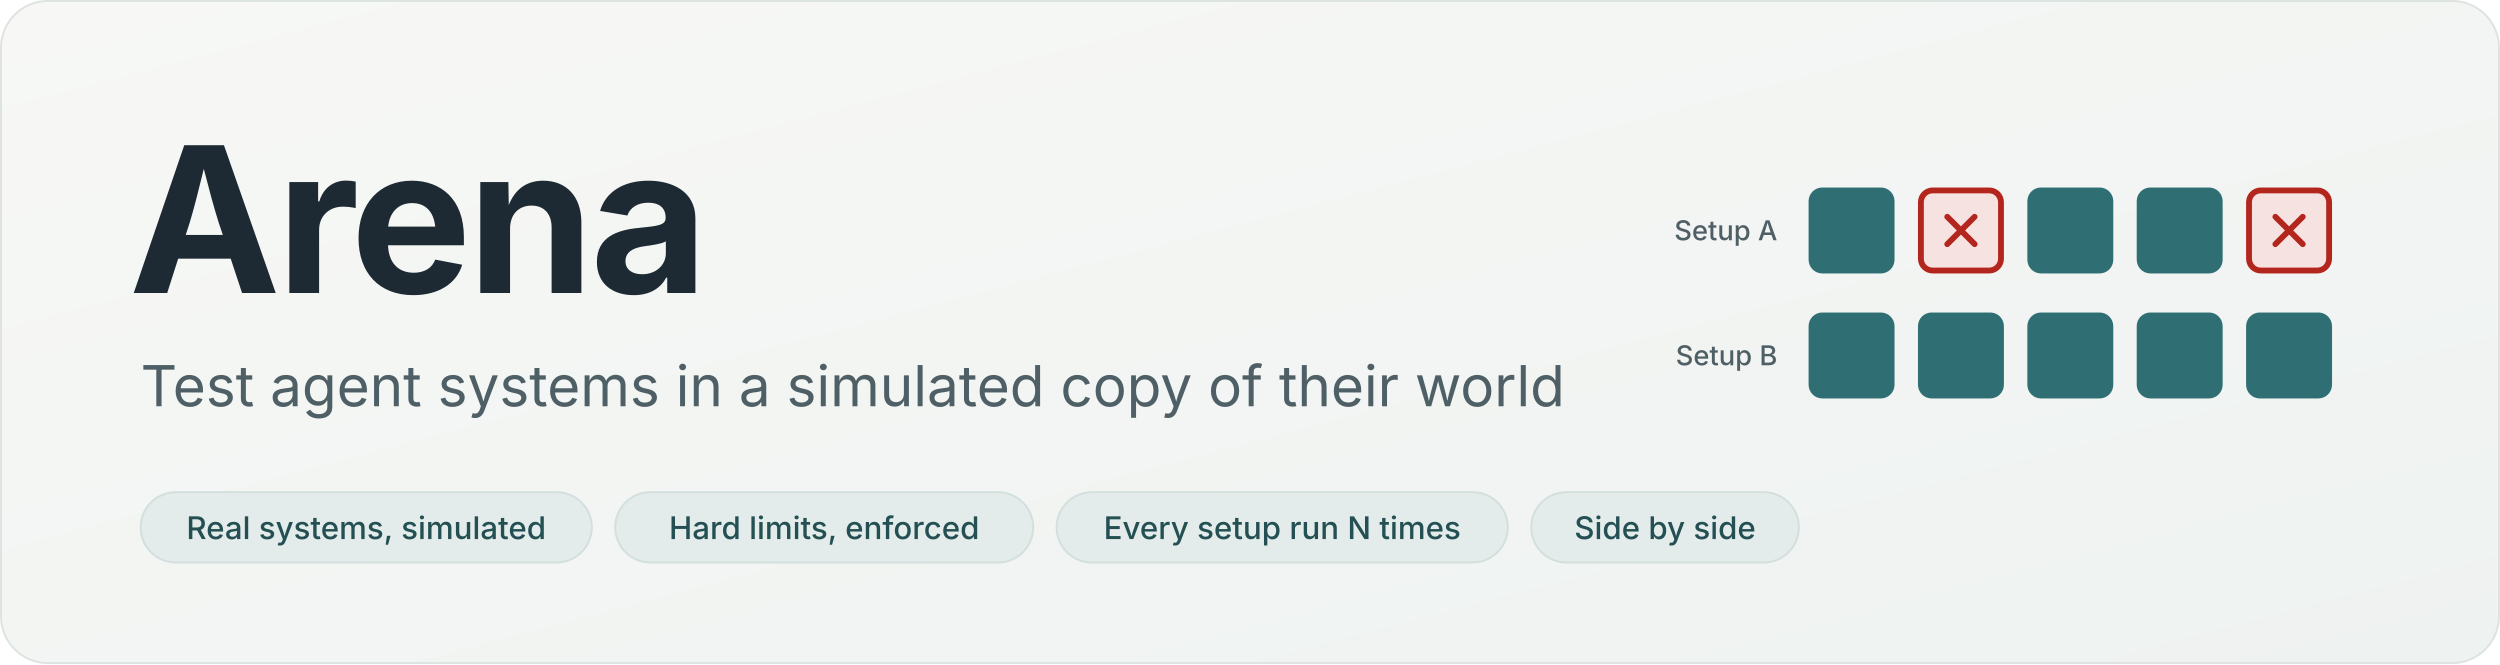
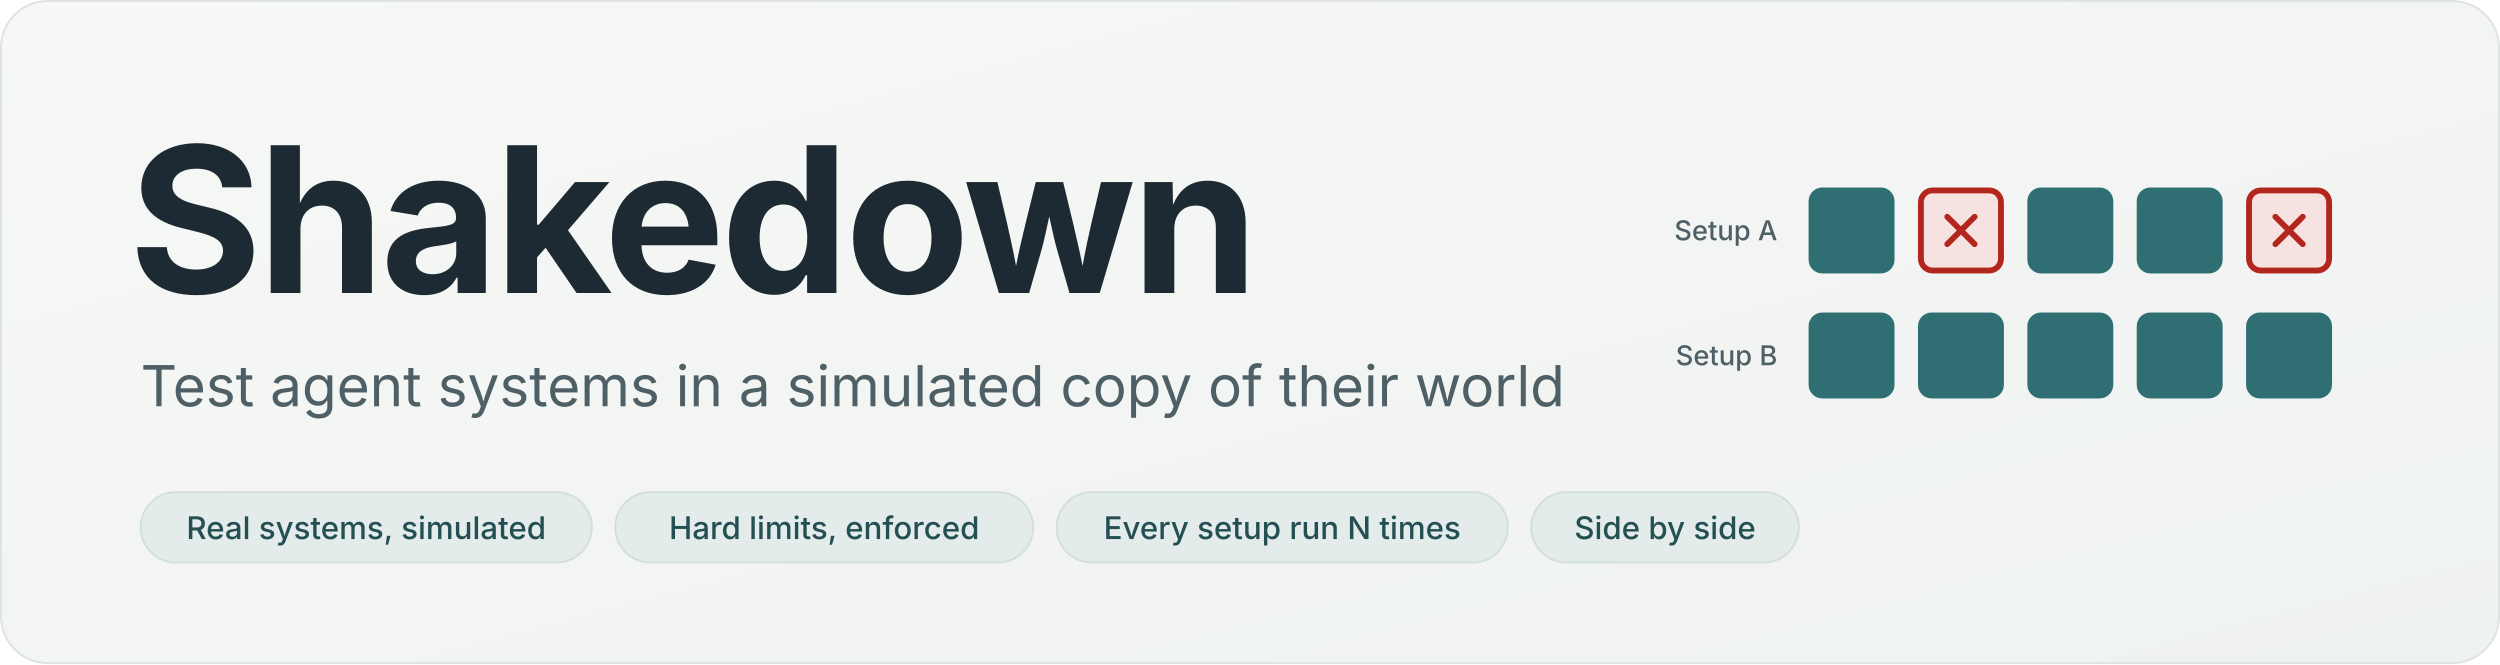
<svg xmlns="http://www.w3.org/2000/svg" width="1280" height="340" viewBox="0 0 1280 340" role="img" aria-labelledby="title desc">
  <defs>
    <linearGradient id="bg" x1="0" y1="0" x2="1" y2="1">
      <stop offset="0" stop-color="#f7f8f6" />
      <stop offset="1" stop-color="#eef2f0" />
    </linearGradient>
    <style>
      text { font-family: Inter, "Segoe UI", -apple-system, BlinkMacSystemFont, Helvetica, Arial, sans-serif; }
      .title { font-size: 104px; font-weight: 700; letter-spacing: -2px; fill: #1d2a33; }
      .tag { font-size: 29px; font-weight: 400; fill: #4f5f66; }
      .chip { font-size: 16px; font-weight: 500; fill: #244f53; }
      .lbl { font-size: 14px; font-weight: 500; fill: #4f5f66; }
    </style>
  </defs>
  <rect x="0.5" y="0.5" width="1279" height="339" rx="24" fill="url(#bg)" stroke="#dde3e1" />
-   <text x="66" y="150" class="title">Arena</text>
+   <text x="66" y="150" class="title">Shakedown</text>
  <text x="72" y="208" class="tag">Test agent systems in a simulated copy of their world</text>
  <rect x="72" y="252" width="231" height="36" rx="18" fill="#e3ecea" stroke="#d3dfdc" />
  <text x="187.5" y="276" text-anchor="middle" class="chip">Real systems, simulated</text>
  <rect x="315" y="252" width="214" height="36" rx="18" fill="#e3ecea" stroke="#d3dfdc" />
  <text x="422.0" y="276" text-anchor="middle" class="chip">Hard limits, enforced</text>
  <rect x="541" y="252" width="231" height="36" rx="18" fill="#e3ecea" stroke="#d3dfdc" />
  <text x="656.5" y="276" text-anchor="middle" class="chip">Every setup run N times</text>
  <rect x="784" y="252" width="137" height="36" rx="18" fill="#e3ecea" stroke="#d3dfdc" />
  <text x="852.5" y="276" text-anchor="middle" class="chip">Side by side</text>
  <text x="910" y="123" text-anchor="end" class="lbl">Setup A</text>
  <rect x="926" y="96" width="44" height="44" rx="7" fill="#2f6f73" />
  <rect x="983.5" y="97.5" width="41" height="41" rx="6" fill="#f6e3e1" stroke="#b3261e" stroke-width="3" />
  <path d="M997 111 L1011 125 M1011 111 L997 125" stroke="#b3261e" stroke-width="3" stroke-linecap="round" />
  <rect x="1038" y="96" width="44" height="44" rx="7" fill="#2f6f73" />
  <rect x="1094" y="96" width="44" height="44" rx="7" fill="#2f6f73" />
  <rect x="1151.5" y="97.5" width="41" height="41" rx="6" fill="#f6e3e1" stroke="#b3261e" stroke-width="3" />
  <path d="M1165 111 L1179 125 M1179 111 L1165 125" stroke="#b3261e" stroke-width="3" stroke-linecap="round" />
  <text x="910" y="187" text-anchor="end" class="lbl">Setup B</text>
  <rect x="926" y="160" width="44" height="44" rx="7" fill="#2f6f73" />
  <rect x="982" y="160" width="44" height="44" rx="7" fill="#2f6f73" />
  <rect x="1038" y="160" width="44" height="44" rx="7" fill="#2f6f73" />
  <rect x="1094" y="160" width="44" height="44" rx="7" fill="#2f6f73" />
  <rect x="1150" y="160" width="44" height="44" rx="7" fill="#2f6f73" />
</svg>
